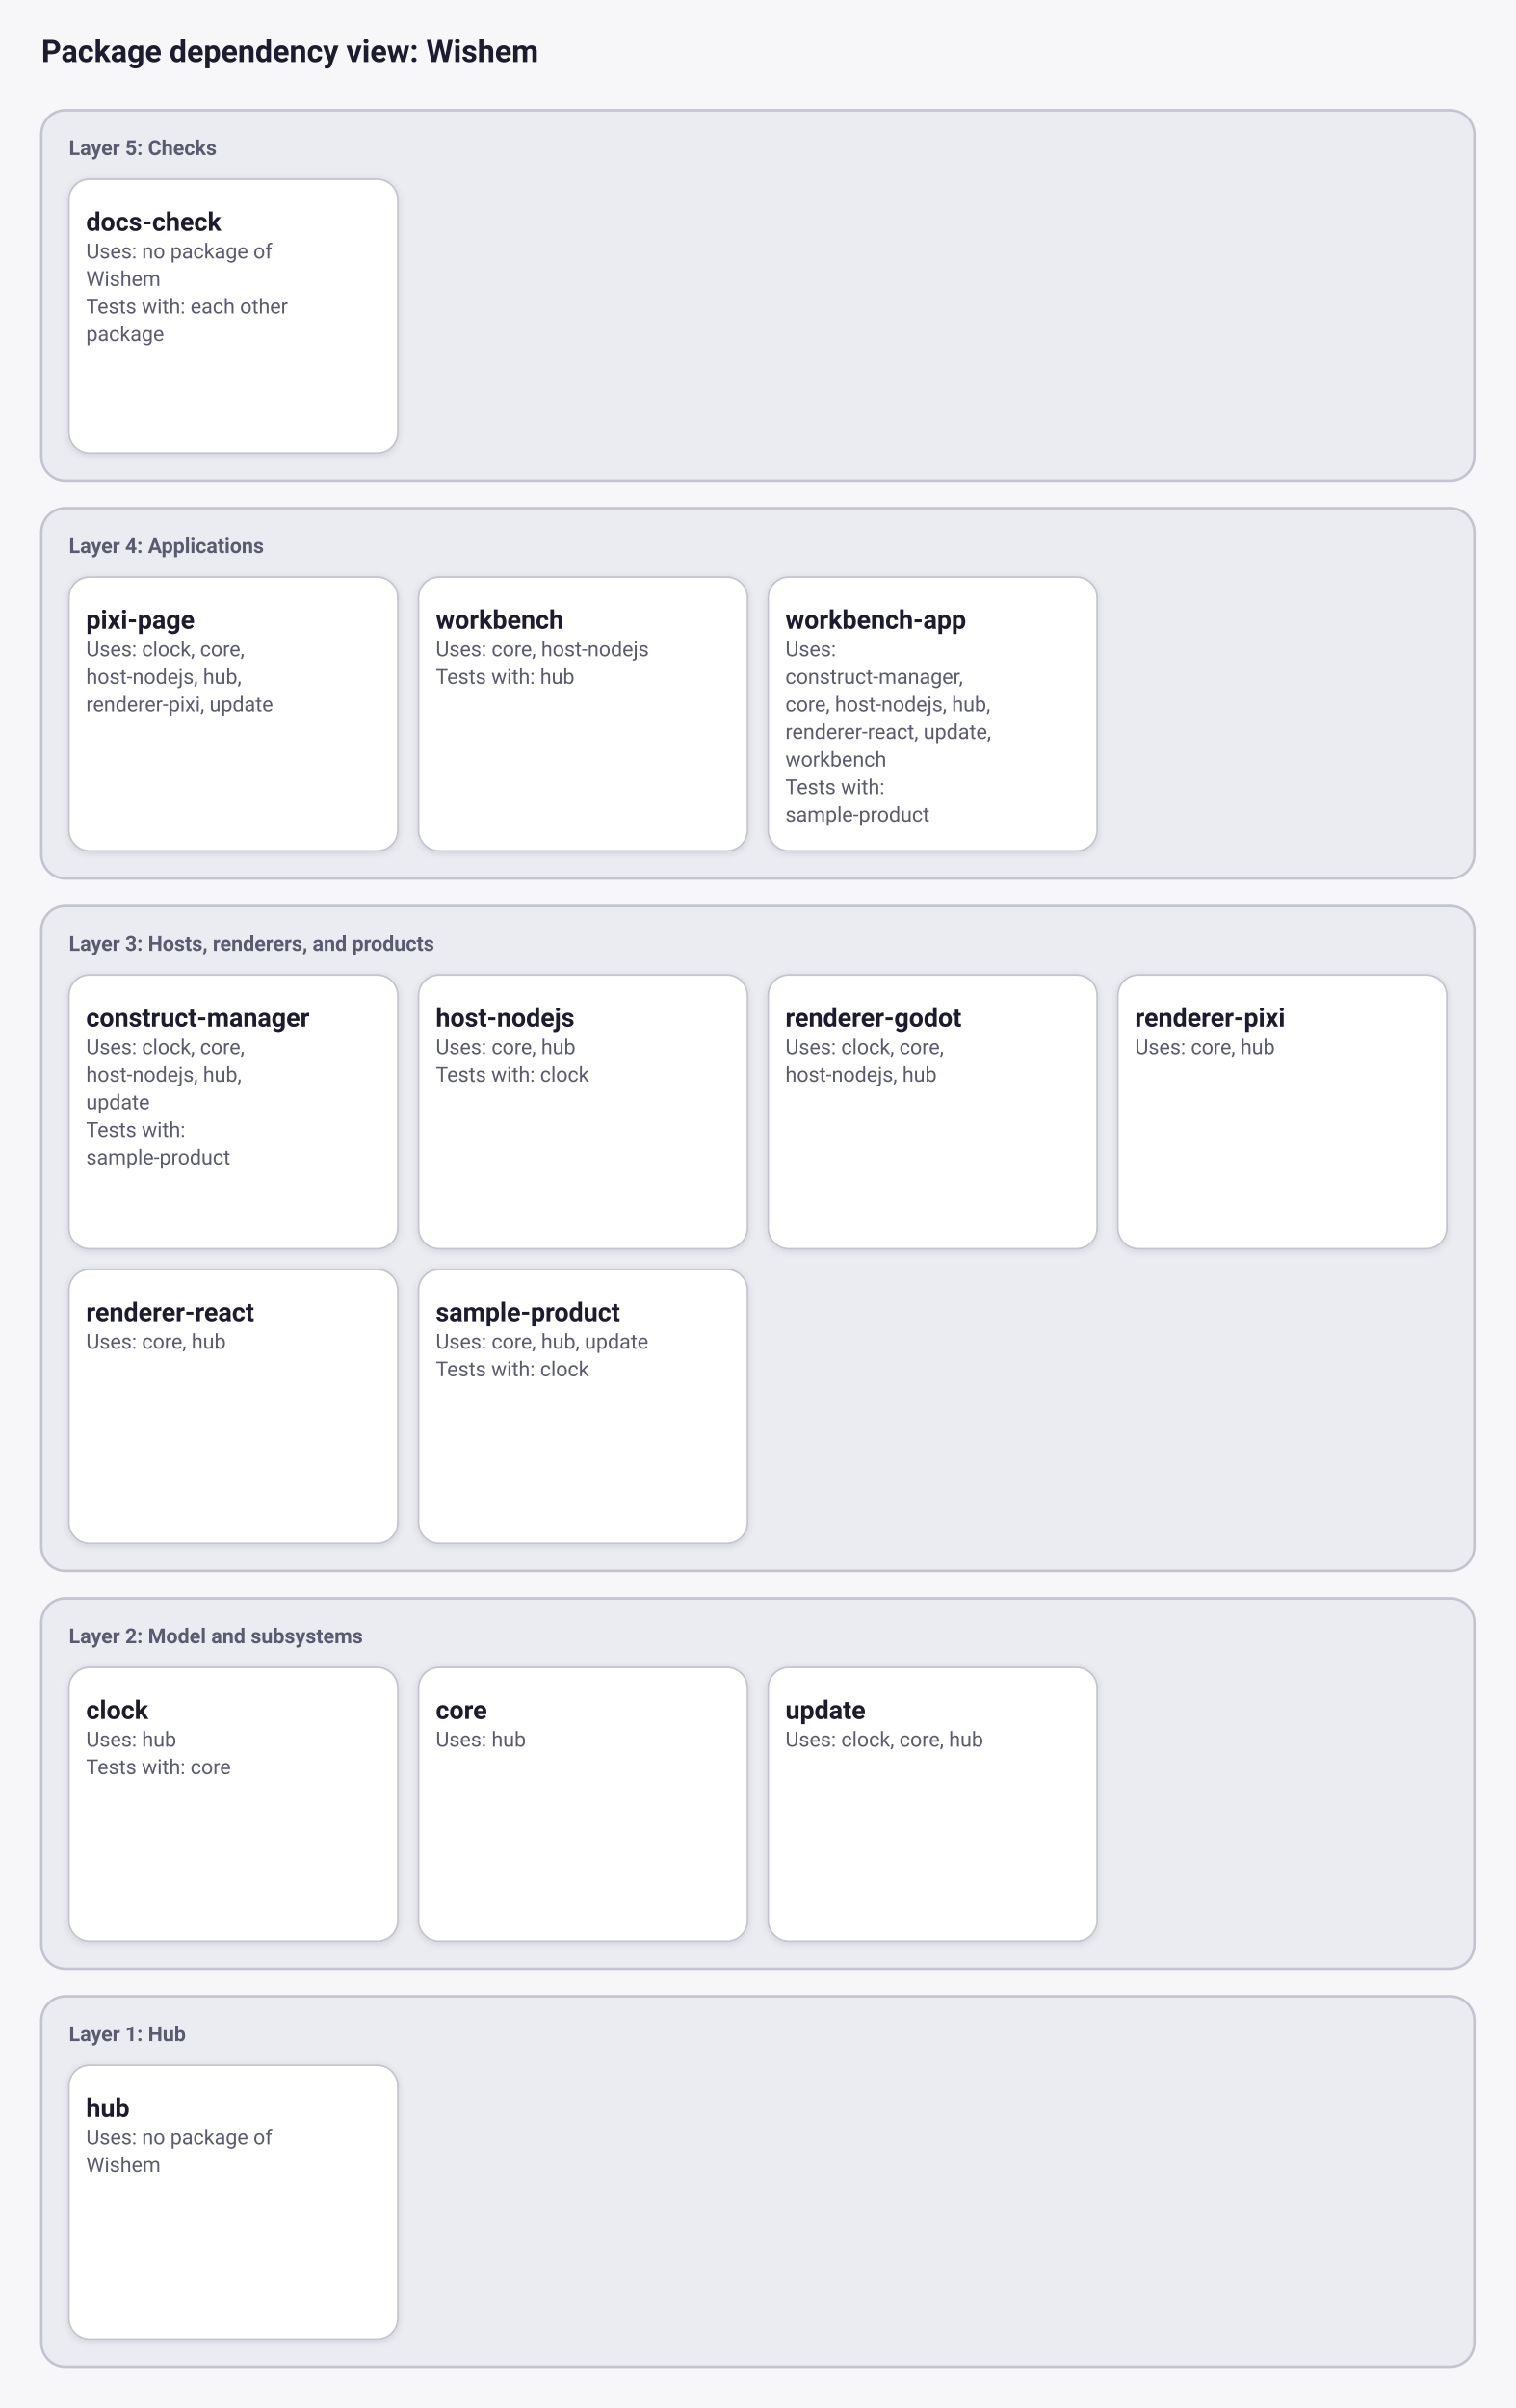
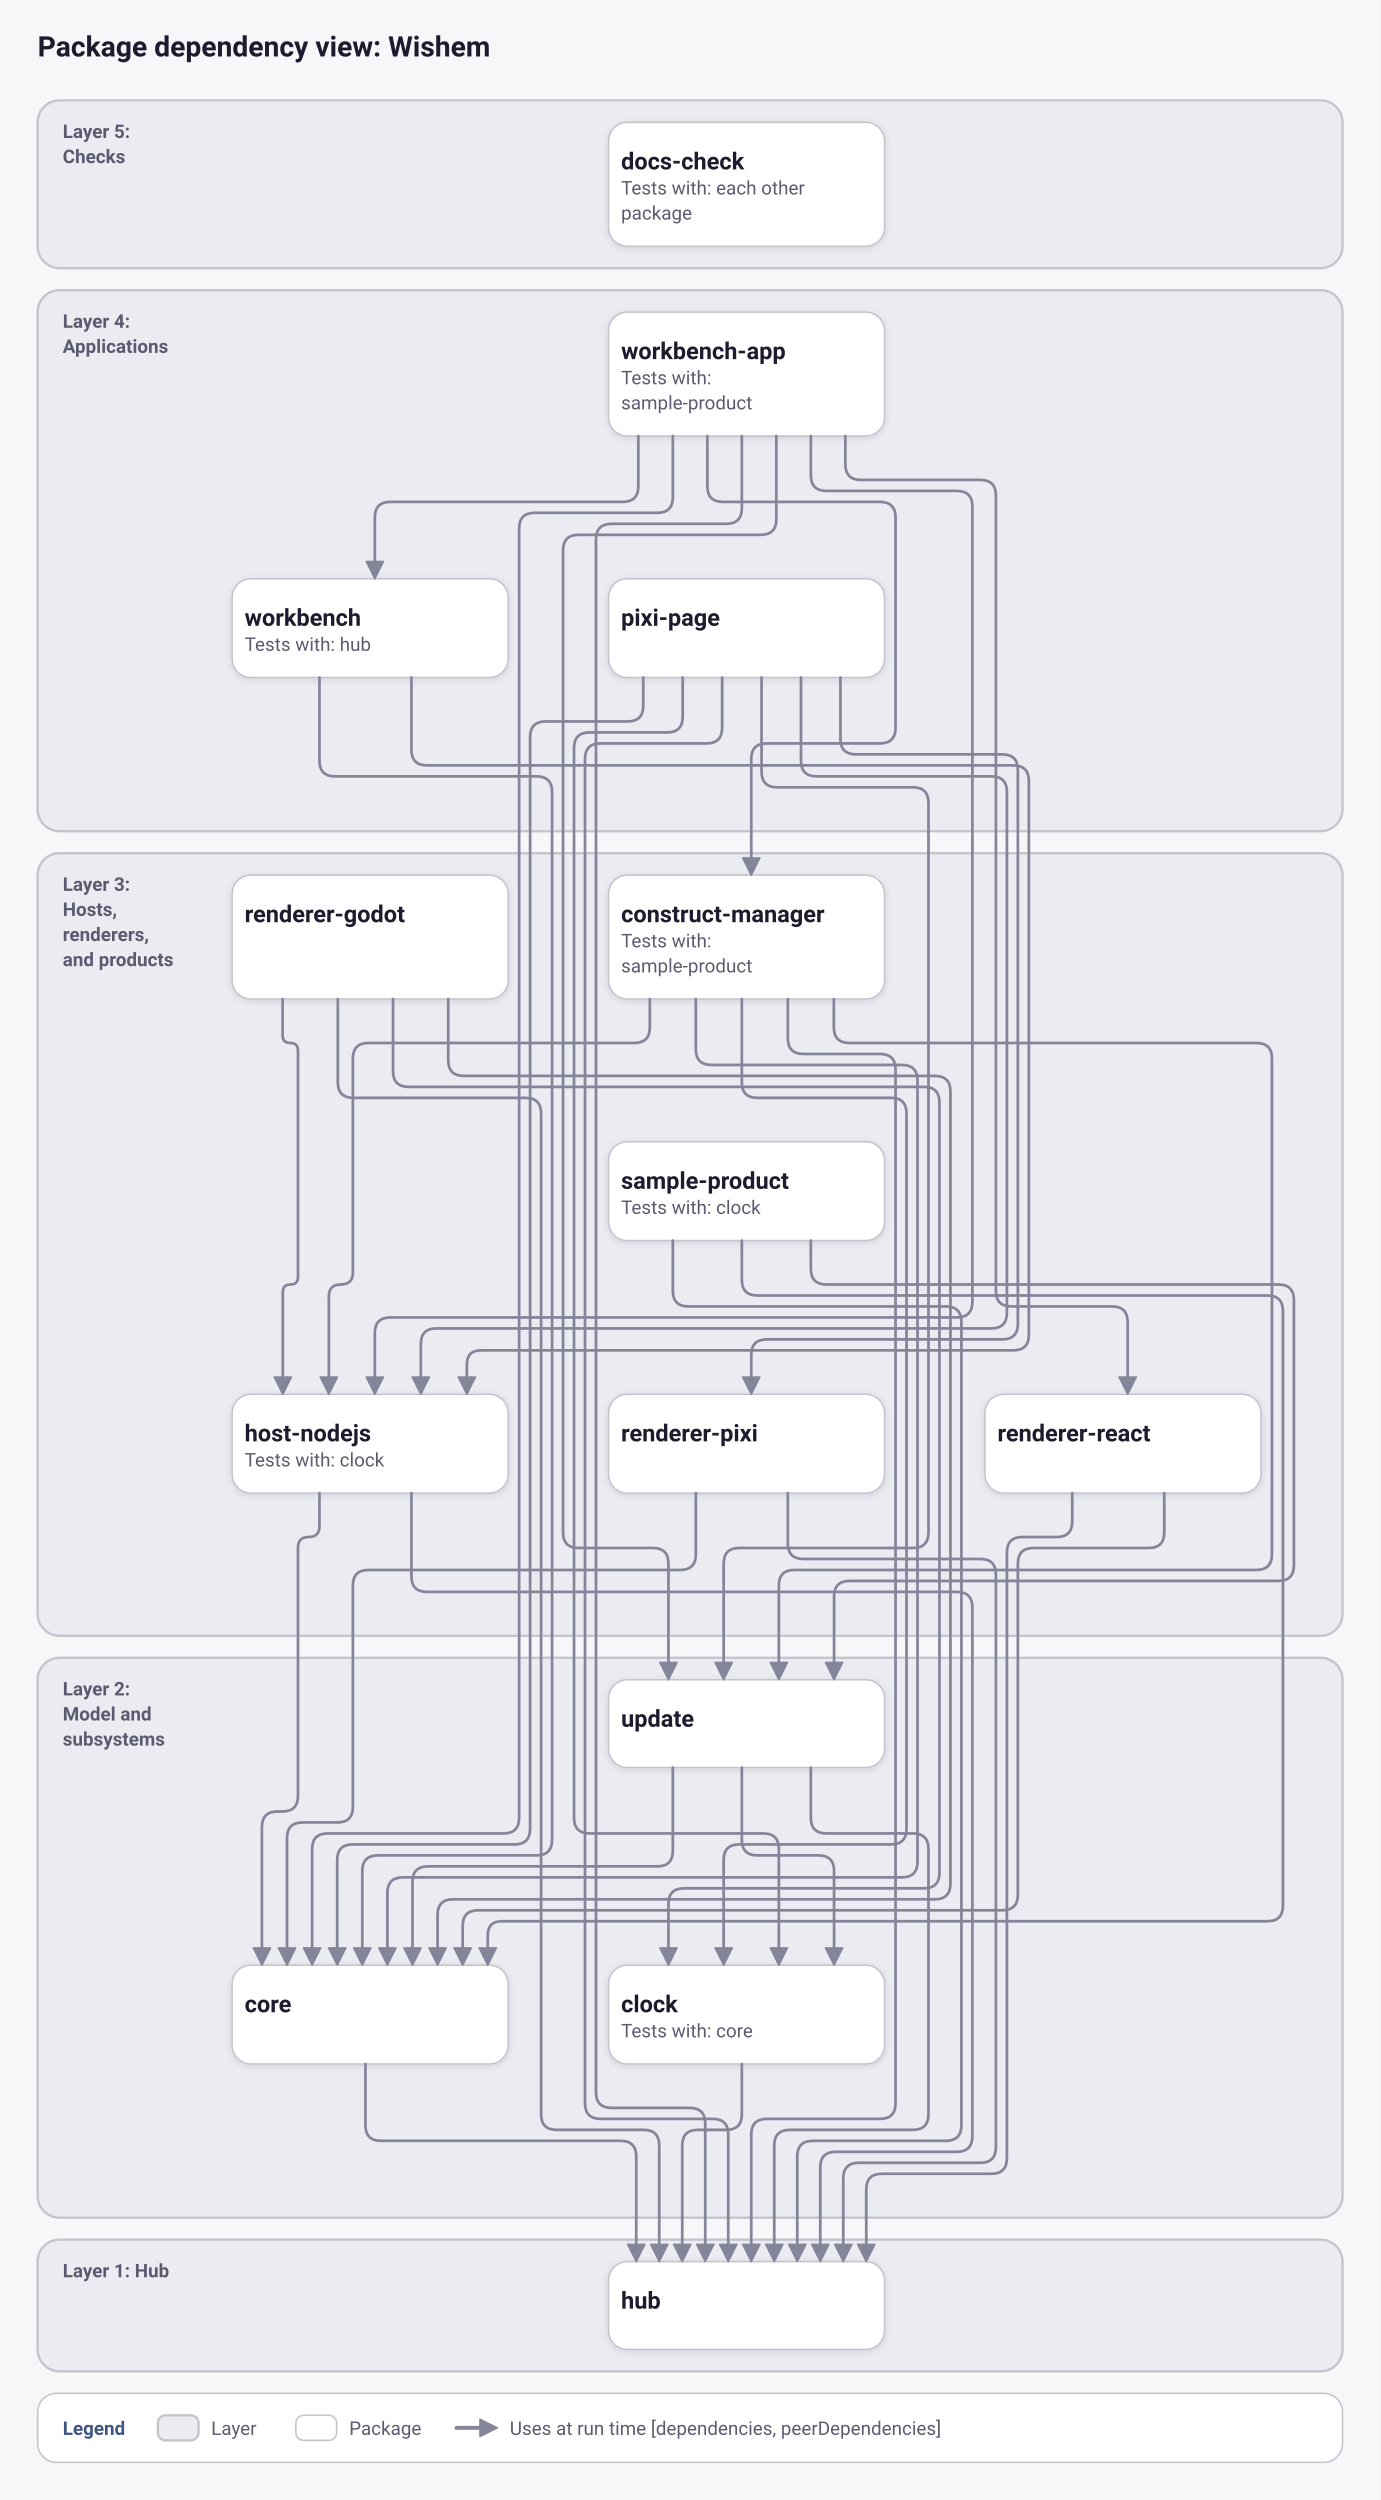
- <svg xmlns="http://www.w3.org/2000/svg" viewBox="0 0 880 1398" width="880" height="1398" role="img" aria-labelledby="title desc">
+ <svg xmlns="http://www.w3.org/2000/svg" viewBox="0 0 880 1594" width="880" height="1594" role="img" aria-labelledby="title desc">
  <defs>
    <filter id="shadow" x="-10%" y="-10%" width="120%" height="130%">
      <feDropShadow dx="0" dy="1" stdDeviation="2" flood-color="#17172a" flood-opacity="0.12" />
    </filter>
  </defs>
-   <rect width="880" height="1398" fill="#f7f7fa" />
+   <rect width="880" height="1594" fill="#f7f7fa" />
  <text x="24" y="36" font-family="system-ui, -apple-system, 'Segoe UI', Roboto, 'Helvetica Neue', Arial, sans-serif" font-weight="600" font-size="18" fill="#1c1c2e" text-anchor="start">Package dependency view: Wishem</text>
-   <rect x="24" y="64" width="832" height="215" rx="14" fill="#eaecf2" stroke="#c4c4cf" stroke-width="1.5" />
-   <text x="40" y="90" font-family="system-ui, -apple-system, 'Segoe UI', Roboto, 'Helvetica Neue', Arial, sans-serif" font-weight="600" font-size="12" fill="#5b5b70" text-anchor="start">Layer 5: Checks</text>
-   <rect x="24" y="295" width="832" height="215" rx="14" fill="#eaecf2" stroke="#c4c4cf" stroke-width="1.5" />
-   <text x="40" y="321" font-family="system-ui, -apple-system, 'Segoe UI', Roboto, 'Helvetica Neue', Arial, sans-serif" font-weight="600" font-size="12" fill="#5b5b70" text-anchor="start">Layer 4: Applications</text>
-   <rect x="24" y="526" width="832" height="386" rx="14" fill="#eaecf2" stroke="#c4c4cf" stroke-width="1.5" />
-   <text x="40" y="552" font-family="system-ui, -apple-system, 'Segoe UI', Roboto, 'Helvetica Neue', Arial, sans-serif" font-weight="600" font-size="12" fill="#5b5b70" text-anchor="start">Layer 3: Hosts, renderers, and products</text>
-   <rect x="24" y="928" width="832" height="215" rx="14" fill="#eaecf2" stroke="#c4c4cf" stroke-width="1.5" />
-   <text x="40" y="954" font-family="system-ui, -apple-system, 'Segoe UI', Roboto, 'Helvetica Neue', Arial, sans-serif" font-weight="600" font-size="12" fill="#5b5b70" text-anchor="start">Layer 2: Model and subsystems</text>
-   <rect x="24" y="1159" width="832" height="215" rx="14" fill="#eaecf2" stroke="#c4c4cf" stroke-width="1.5" />
-   <text x="40" y="1185" font-family="system-ui, -apple-system, 'Segoe UI', Roboto, 'Helvetica Neue', Arial, sans-serif" font-weight="600" font-size="12" fill="#5b5b70" text-anchor="start">Layer 1: Hub</text>
-   <rect x="40" y="104" width="191" height="159" rx="12" fill="#ffffff" stroke="#c4c4cf" filter="url(#shadow)" />
-   <text x="50" y="134" font-family="system-ui, -apple-system, 'Segoe UI', Roboto, 'Helvetica Neue', Arial, sans-serif" font-weight="600" font-size="15" fill="#1c1c2e" text-anchor="start">docs-check</text>
-   <text x="50" y="150" font-family="system-ui, -apple-system, 'Segoe UI', Roboto, 'Helvetica Neue', Arial, sans-serif" font-weight="400" font-size="12" fill="#5b5b70" text-anchor="start">Uses: no package of</text>
-   <text x="50" y="166" font-family="system-ui, -apple-system, 'Segoe UI', Roboto, 'Helvetica Neue', Arial, sans-serif" font-weight="400" font-size="12" fill="#5b5b70" text-anchor="start">Wishem</text>
-   <text x="50" y="182" font-family="system-ui, -apple-system, 'Segoe UI', Roboto, 'Helvetica Neue', Arial, sans-serif" font-weight="400" font-size="12" fill="#5b5b70" text-anchor="start">Tests with: each other</text>
-   <text x="50" y="198" font-family="system-ui, -apple-system, 'Segoe UI', Roboto, 'Helvetica Neue', Arial, sans-serif" font-weight="400" font-size="12" fill="#5b5b70" text-anchor="start">package</text>
-   <rect x="40" y="335" width="191" height="159" rx="12" fill="#ffffff" stroke="#c4c4cf" filter="url(#shadow)" />
-   <text x="50" y="365" font-family="system-ui, -apple-system, 'Segoe UI', Roboto, 'Helvetica Neue', Arial, sans-serif" font-weight="600" font-size="15" fill="#1c1c2e" text-anchor="start">pixi-page</text>
-   <text x="50" y="381" font-family="system-ui, -apple-system, 'Segoe UI', Roboto, 'Helvetica Neue', Arial, sans-serif" font-weight="400" font-size="12" fill="#5b5b70" text-anchor="start">Uses: clock, core,</text>
-   <text x="50" y="397" font-family="system-ui, -apple-system, 'Segoe UI', Roboto, 'Helvetica Neue', Arial, sans-serif" font-weight="400" font-size="12" fill="#5b5b70" text-anchor="start">host-nodejs, hub,</text>
-   <text x="50" y="413" font-family="system-ui, -apple-system, 'Segoe UI', Roboto, 'Helvetica Neue', Arial, sans-serif" font-weight="400" font-size="12" fill="#5b5b70" text-anchor="start">renderer-pixi, update</text>
-   <rect x="243" y="335" width="191" height="159" rx="12" fill="#ffffff" stroke="#c4c4cf" filter="url(#shadow)" />
-   <text x="253" y="365" font-family="system-ui, -apple-system, 'Segoe UI', Roboto, 'Helvetica Neue', Arial, sans-serif" font-weight="600" font-size="15" fill="#1c1c2e" text-anchor="start">workbench</text>
-   <text x="253" y="381" font-family="system-ui, -apple-system, 'Segoe UI', Roboto, 'Helvetica Neue', Arial, sans-serif" font-weight="400" font-size="12" fill="#5b5b70" text-anchor="start">Uses: core, host-nodejs</text>
-   <text x="253" y="397" font-family="system-ui, -apple-system, 'Segoe UI', Roboto, 'Helvetica Neue', Arial, sans-serif" font-weight="400" font-size="12" fill="#5b5b70" text-anchor="start">Tests with: hub</text>
-   <rect x="446" y="335" width="191" height="159" rx="12" fill="#ffffff" stroke="#c4c4cf" filter="url(#shadow)" />
-   <text x="456" y="365" font-family="system-ui, -apple-system, 'Segoe UI', Roboto, 'Helvetica Neue', Arial, sans-serif" font-weight="600" font-size="15" fill="#1c1c2e" text-anchor="start">workbench-app</text>
-   <text x="456" y="381" font-family="system-ui, -apple-system, 'Segoe UI', Roboto, 'Helvetica Neue', Arial, sans-serif" font-weight="400" font-size="12" fill="#5b5b70" text-anchor="start">Uses:</text>
-   <text x="456" y="397" font-family="system-ui, -apple-system, 'Segoe UI', Roboto, 'Helvetica Neue', Arial, sans-serif" font-weight="400" font-size="12" fill="#5b5b70" text-anchor="start">construct-manager,</text>
-   <text x="456" y="413" font-family="system-ui, -apple-system, 'Segoe UI', Roboto, 'Helvetica Neue', Arial, sans-serif" font-weight="400" font-size="12" fill="#5b5b70" text-anchor="start">core, host-nodejs, hub,</text>
-   <text x="456" y="429" font-family="system-ui, -apple-system, 'Segoe UI', Roboto, 'Helvetica Neue', Arial, sans-serif" font-weight="400" font-size="12" fill="#5b5b70" text-anchor="start">renderer-react, update,</text>
-   <text x="456" y="445" font-family="system-ui, -apple-system, 'Segoe UI', Roboto, 'Helvetica Neue', Arial, sans-serif" font-weight="400" font-size="12" fill="#5b5b70" text-anchor="start">workbench</text>
-   <text x="456" y="461" font-family="system-ui, -apple-system, 'Segoe UI', Roboto, 'Helvetica Neue', Arial, sans-serif" font-weight="400" font-size="12" fill="#5b5b70" text-anchor="start">Tests with:</text>
-   <text x="456" y="477" font-family="system-ui, -apple-system, 'Segoe UI', Roboto, 'Helvetica Neue', Arial, sans-serif" font-weight="400" font-size="12" fill="#5b5b70" text-anchor="start">sample-product</text>
-   <rect x="40" y="566" width="191" height="159" rx="12" fill="#ffffff" stroke="#c4c4cf" filter="url(#shadow)" />
-   <text x="50" y="596" font-family="system-ui, -apple-system, 'Segoe UI', Roboto, 'Helvetica Neue', Arial, sans-serif" font-weight="600" font-size="15" fill="#1c1c2e" text-anchor="start">construct-manager</text>
-   <text x="50" y="612" font-family="system-ui, -apple-system, 'Segoe UI', Roboto, 'Helvetica Neue', Arial, sans-serif" font-weight="400" font-size="12" fill="#5b5b70" text-anchor="start">Uses: clock, core,</text>
-   <text x="50" y="628" font-family="system-ui, -apple-system, 'Segoe UI', Roboto, 'Helvetica Neue', Arial, sans-serif" font-weight="400" font-size="12" fill="#5b5b70" text-anchor="start">host-nodejs, hub,</text>
-   <text x="50" y="644" font-family="system-ui, -apple-system, 'Segoe UI', Roboto, 'Helvetica Neue', Arial, sans-serif" font-weight="400" font-size="12" fill="#5b5b70" text-anchor="start">update</text>
-   <text x="50" y="660" font-family="system-ui, -apple-system, 'Segoe UI', Roboto, 'Helvetica Neue', Arial, sans-serif" font-weight="400" font-size="12" fill="#5b5b70" text-anchor="start">Tests with:</text>
-   <text x="50" y="676" font-family="system-ui, -apple-system, 'Segoe UI', Roboto, 'Helvetica Neue', Arial, sans-serif" font-weight="400" font-size="12" fill="#5b5b70" text-anchor="start">sample-product</text>
-   <rect x="243" y="566" width="191" height="159" rx="12" fill="#ffffff" stroke="#c4c4cf" filter="url(#shadow)" />
-   <text x="253" y="596" font-family="system-ui, -apple-system, 'Segoe UI', Roboto, 'Helvetica Neue', Arial, sans-serif" font-weight="600" font-size="15" fill="#1c1c2e" text-anchor="start">host-nodejs</text>
-   <text x="253" y="612" font-family="system-ui, -apple-system, 'Segoe UI', Roboto, 'Helvetica Neue', Arial, sans-serif" font-weight="400" font-size="12" fill="#5b5b70" text-anchor="start">Uses: core, hub</text>
-   <text x="253" y="628" font-family="system-ui, -apple-system, 'Segoe UI', Roboto, 'Helvetica Neue', Arial, sans-serif" font-weight="400" font-size="12" fill="#5b5b70" text-anchor="start">Tests with: clock</text>
-   <rect x="446" y="566" width="191" height="159" rx="12" fill="#ffffff" stroke="#c4c4cf" filter="url(#shadow)" />
-   <text x="456" y="596" font-family="system-ui, -apple-system, 'Segoe UI', Roboto, 'Helvetica Neue', Arial, sans-serif" font-weight="600" font-size="15" fill="#1c1c2e" text-anchor="start">renderer-godot</text>
-   <text x="456" y="612" font-family="system-ui, -apple-system, 'Segoe UI', Roboto, 'Helvetica Neue', Arial, sans-serif" font-weight="400" font-size="12" fill="#5b5b70" text-anchor="start">Uses: clock, core,</text>
-   <text x="456" y="628" font-family="system-ui, -apple-system, 'Segoe UI', Roboto, 'Helvetica Neue', Arial, sans-serif" font-weight="400" font-size="12" fill="#5b5b70" text-anchor="start">host-nodejs, hub</text>
-   <rect x="649" y="566" width="191" height="159" rx="12" fill="#ffffff" stroke="#c4c4cf" filter="url(#shadow)" />
-   <text x="659" y="596" font-family="system-ui, -apple-system, 'Segoe UI', Roboto, 'Helvetica Neue', Arial, sans-serif" font-weight="600" font-size="15" fill="#1c1c2e" text-anchor="start">renderer-pixi</text>
-   <text x="659" y="612" font-family="system-ui, -apple-system, 'Segoe UI', Roboto, 'Helvetica Neue', Arial, sans-serif" font-weight="400" font-size="12" fill="#5b5b70" text-anchor="start">Uses: core, hub</text>
-   <rect x="40" y="737" width="191" height="159" rx="12" fill="#ffffff" stroke="#c4c4cf" filter="url(#shadow)" />
-   <text x="50" y="767" font-family="system-ui, -apple-system, 'Segoe UI', Roboto, 'Helvetica Neue', Arial, sans-serif" font-weight="600" font-size="15" fill="#1c1c2e" text-anchor="start">renderer-react</text>
-   <text x="50" y="783" font-family="system-ui, -apple-system, 'Segoe UI', Roboto, 'Helvetica Neue', Arial, sans-serif" font-weight="400" font-size="12" fill="#5b5b70" text-anchor="start">Uses: core, hub</text>
-   <rect x="243" y="737" width="191" height="159" rx="12" fill="#ffffff" stroke="#c4c4cf" filter="url(#shadow)" />
-   <text x="253" y="767" font-family="system-ui, -apple-system, 'Segoe UI', Roboto, 'Helvetica Neue', Arial, sans-serif" font-weight="600" font-size="15" fill="#1c1c2e" text-anchor="start">sample-product</text>
-   <text x="253" y="783" font-family="system-ui, -apple-system, 'Segoe UI', Roboto, 'Helvetica Neue', Arial, sans-serif" font-weight="400" font-size="12" fill="#5b5b70" text-anchor="start">Uses: core, hub, update</text>
-   <text x="253" y="799" font-family="system-ui, -apple-system, 'Segoe UI', Roboto, 'Helvetica Neue', Arial, sans-serif" font-weight="400" font-size="12" fill="#5b5b70" text-anchor="start">Tests with: clock</text>
-   <rect x="40" y="968" width="191" height="159" rx="12" fill="#ffffff" stroke="#c4c4cf" filter="url(#shadow)" />
-   <text x="50" y="998" font-family="system-ui, -apple-system, 'Segoe UI', Roboto, 'Helvetica Neue', Arial, sans-serif" font-weight="600" font-size="15" fill="#1c1c2e" text-anchor="start">clock</text>
-   <text x="50" y="1014" font-family="system-ui, -apple-system, 'Segoe UI', Roboto, 'Helvetica Neue', Arial, sans-serif" font-weight="400" font-size="12" fill="#5b5b70" text-anchor="start">Uses: hub</text>
-   <text x="50" y="1030" font-family="system-ui, -apple-system, 'Segoe UI', Roboto, 'Helvetica Neue', Arial, sans-serif" font-weight="400" font-size="12" fill="#5b5b70" text-anchor="start">Tests with: core</text>
-   <rect x="243" y="968" width="191" height="159" rx="12" fill="#ffffff" stroke="#c4c4cf" filter="url(#shadow)" />
-   <text x="253" y="998" font-family="system-ui, -apple-system, 'Segoe UI', Roboto, 'Helvetica Neue', Arial, sans-serif" font-weight="600" font-size="15" fill="#1c1c2e" text-anchor="start">core</text>
-   <text x="253" y="1014" font-family="system-ui, -apple-system, 'Segoe UI', Roboto, 'Helvetica Neue', Arial, sans-serif" font-weight="400" font-size="12" fill="#5b5b70" text-anchor="start">Uses: hub</text>
-   <rect x="446" y="968" width="191" height="159" rx="12" fill="#ffffff" stroke="#c4c4cf" filter="url(#shadow)" />
-   <text x="456" y="998" font-family="system-ui, -apple-system, 'Segoe UI', Roboto, 'Helvetica Neue', Arial, sans-serif" font-weight="600" font-size="15" fill="#1c1c2e" text-anchor="start">update</text>
-   <text x="456" y="1014" font-family="system-ui, -apple-system, 'Segoe UI', Roboto, 'Helvetica Neue', Arial, sans-serif" font-weight="400" font-size="12" fill="#5b5b70" text-anchor="start">Uses: clock, core, hub</text>
-   <rect x="40" y="1199" width="191" height="159" rx="12" fill="#ffffff" stroke="#c4c4cf" filter="url(#shadow)" />
-   <text x="50" y="1229" font-family="system-ui, -apple-system, 'Segoe UI', Roboto, 'Helvetica Neue', Arial, sans-serif" font-weight="600" font-size="15" fill="#1c1c2e" text-anchor="start">hub</text>
-   <text x="50" y="1245" font-family="system-ui, -apple-system, 'Segoe UI', Roboto, 'Helvetica Neue', Arial, sans-serif" font-weight="400" font-size="12" fill="#5b5b70" text-anchor="start">Uses: no package of</text>
-   <text x="50" y="1261" font-family="system-ui, -apple-system, 'Segoe UI', Roboto, 'Helvetica Neue', Arial, sans-serif" font-weight="400" font-size="12" fill="#5b5b70" text-anchor="start">Wishem</text>
+   <rect x="24" y="64" width="832" height="107" rx="14" fill="#eaecf2" stroke="#c4c4cf" stroke-width="1.5" />
+   <text x="40" y="88" font-family="system-ui, -apple-system, 'Segoe UI', Roboto, 'Helvetica Neue', Arial, sans-serif" font-weight="600" font-size="12" fill="#5b5b70" text-anchor="start">Layer 5:</text>
+   <text x="40" y="104" font-family="system-ui, -apple-system, 'Segoe UI', Roboto, 'Helvetica Neue', Arial, sans-serif" font-weight="600" font-size="12" fill="#5b5b70" text-anchor="start">Checks</text>
+   <rect x="24" y="185" width="832" height="345" rx="14" fill="#eaecf2" stroke="#c4c4cf" stroke-width="1.5" />
+   <text x="40" y="209" font-family="system-ui, -apple-system, 'Segoe UI', Roboto, 'Helvetica Neue', Arial, sans-serif" font-weight="600" font-size="12" fill="#5b5b70" text-anchor="start">Layer 4:</text>
+   <text x="40" y="225" font-family="system-ui, -apple-system, 'Segoe UI', Roboto, 'Helvetica Neue', Arial, sans-serif" font-weight="600" font-size="12" fill="#5b5b70" text-anchor="start">Applications</text>
+   <rect x="24" y="544" width="832" height="499" rx="14" fill="#eaecf2" stroke="#c4c4cf" stroke-width="1.5" />
+   <text x="40" y="568" font-family="system-ui, -apple-system, 'Segoe UI', Roboto, 'Helvetica Neue', Arial, sans-serif" font-weight="600" font-size="12" fill="#5b5b70" text-anchor="start">Layer 3:</text>
+   <text x="40" y="584" font-family="system-ui, -apple-system, 'Segoe UI', Roboto, 'Helvetica Neue', Arial, sans-serif" font-weight="600" font-size="12" fill="#5b5b70" text-anchor="start">Hosts,</text>
+   <text x="40" y="600" font-family="system-ui, -apple-system, 'Segoe UI', Roboto, 'Helvetica Neue', Arial, sans-serif" font-weight="600" font-size="12" fill="#5b5b70" text-anchor="start">renderers,</text>
+   <text x="40" y="616" font-family="system-ui, -apple-system, 'Segoe UI', Roboto, 'Helvetica Neue', Arial, sans-serif" font-weight="600" font-size="12" fill="#5b5b70" text-anchor="start">and products</text>
+   <rect x="24" y="1057" width="832" height="357" rx="14" fill="#eaecf2" stroke="#c4c4cf" stroke-width="1.5" />
+   <text x="40" y="1081" font-family="system-ui, -apple-system, 'Segoe UI', Roboto, 'Helvetica Neue', Arial, sans-serif" font-weight="600" font-size="12" fill="#5b5b70" text-anchor="start">Layer 2:</text>
+   <text x="40" y="1097" font-family="system-ui, -apple-system, 'Segoe UI', Roboto, 'Helvetica Neue', Arial, sans-serif" font-weight="600" font-size="12" fill="#5b5b70" text-anchor="start">Model and</text>
+   <text x="40" y="1113" font-family="system-ui, -apple-system, 'Segoe UI', Roboto, 'Helvetica Neue', Arial, sans-serif" font-weight="600" font-size="12" fill="#5b5b70" text-anchor="start">subsystems</text>
+   <rect x="24" y="1428" width="832" height="84" rx="14" fill="#eaecf2" stroke="#c4c4cf" stroke-width="1.5" />
+   <text x="40" y="1452" font-family="system-ui, -apple-system, 'Segoe UI', Roboto, 'Helvetica Neue', Arial, sans-serif" font-weight="600" font-size="12" fill="#5b5b70" text-anchor="start">Layer 1: Hub</text>
+   <rect x="388" y="78" width="176" height="79" rx="12" fill="#ffffff" stroke="#c4c4cf" filter="url(#shadow)" />
+   <text x="396" y="108" font-family="system-ui, -apple-system, 'Segoe UI', Roboto, 'Helvetica Neue', Arial, sans-serif" font-weight="600" font-size="15" fill="#1c1c2e" text-anchor="start">docs-check</text>
+   <text x="396" y="124" font-family="system-ui, -apple-system, 'Segoe UI', Roboto, 'Helvetica Neue', Arial, sans-serif" font-weight="400" font-size="12" fill="#5b5b70" text-anchor="start">Tests with: each other</text>
+   <text x="396" y="140" font-family="system-ui, -apple-system, 'Segoe UI', Roboto, 'Helvetica Neue', Arial, sans-serif" font-weight="400" font-size="12" fill="#5b5b70" text-anchor="start">package</text>
+   <rect x="388" y="199" width="176" height="79" rx="12" fill="#ffffff" stroke="#c4c4cf" filter="url(#shadow)" />
+   <text x="396" y="229" font-family="system-ui, -apple-system, 'Segoe UI', Roboto, 'Helvetica Neue', Arial, sans-serif" font-weight="600" font-size="15" fill="#1c1c2e" text-anchor="start">workbench-app</text>
+   <text x="396" y="245" font-family="system-ui, -apple-system, 'Segoe UI', Roboto, 'Helvetica Neue', Arial, sans-serif" font-weight="400" font-size="12" fill="#5b5b70" text-anchor="start">Tests with:</text>
+   <text x="396" y="261" font-family="system-ui, -apple-system, 'Segoe UI', Roboto, 'Helvetica Neue', Arial, sans-serif" font-weight="400" font-size="12" fill="#5b5b70" text-anchor="start">sample-product</text>
+   <rect x="148" y="369" width="176" height="63" rx="12" fill="#ffffff" stroke="#c4c4cf" filter="url(#shadow)" />
+   <text x="156" y="399" font-family="system-ui, -apple-system, 'Segoe UI', Roboto, 'Helvetica Neue', Arial, sans-serif" font-weight="600" font-size="15" fill="#1c1c2e" text-anchor="start">workbench</text>
+   <text x="156" y="415" font-family="system-ui, -apple-system, 'Segoe UI', Roboto, 'Helvetica Neue', Arial, sans-serif" font-weight="400" font-size="12" fill="#5b5b70" text-anchor="start">Tests with: hub</text>
+   <rect x="388" y="369" width="176" height="63" rx="12" fill="#ffffff" stroke="#c4c4cf" filter="url(#shadow)" />
+   <text x="396" y="399" font-family="system-ui, -apple-system, 'Segoe UI', Roboto, 'Helvetica Neue', Arial, sans-serif" font-weight="600" font-size="15" fill="#1c1c2e" text-anchor="start">pixi-page</text>
+   <rect x="148" y="558" width="176" height="79" rx="12" fill="#ffffff" stroke="#c4c4cf" filter="url(#shadow)" />
+   <text x="156" y="588" font-family="system-ui, -apple-system, 'Segoe UI', Roboto, 'Helvetica Neue', Arial, sans-serif" font-weight="600" font-size="15" fill="#1c1c2e" text-anchor="start">renderer-godot</text>
+   <rect x="388" y="558" width="176" height="79" rx="12" fill="#ffffff" stroke="#c4c4cf" filter="url(#shadow)" />
+   <text x="396" y="588" font-family="system-ui, -apple-system, 'Segoe UI', Roboto, 'Helvetica Neue', Arial, sans-serif" font-weight="600" font-size="15" fill="#1c1c2e" text-anchor="start">construct-manager</text>
+   <text x="396" y="604" font-family="system-ui, -apple-system, 'Segoe UI', Roboto, 'Helvetica Neue', Arial, sans-serif" font-weight="400" font-size="12" fill="#5b5b70" text-anchor="start">Tests with:</text>
+   <text x="396" y="620" font-family="system-ui, -apple-system, 'Segoe UI', Roboto, 'Helvetica Neue', Arial, sans-serif" font-weight="400" font-size="12" fill="#5b5b70" text-anchor="start">sample-product</text>
+   <rect x="388" y="728" width="176" height="63" rx="12" fill="#ffffff" stroke="#c4c4cf" filter="url(#shadow)" />
+   <text x="396" y="758" font-family="system-ui, -apple-system, 'Segoe UI', Roboto, 'Helvetica Neue', Arial, sans-serif" font-weight="600" font-size="15" fill="#1c1c2e" text-anchor="start">sample-product</text>
+   <text x="396" y="774" font-family="system-ui, -apple-system, 'Segoe UI', Roboto, 'Helvetica Neue', Arial, sans-serif" font-weight="400" font-size="12" fill="#5b5b70" text-anchor="start">Tests with: clock</text>
+   <rect x="148" y="889" width="176" height="63" rx="12" fill="#ffffff" stroke="#c4c4cf" filter="url(#shadow)" />
+   <text x="156" y="919" font-family="system-ui, -apple-system, 'Segoe UI', Roboto, 'Helvetica Neue', Arial, sans-serif" font-weight="600" font-size="15" fill="#1c1c2e" text-anchor="start">host-nodejs</text>
+   <text x="156" y="935" font-family="system-ui, -apple-system, 'Segoe UI', Roboto, 'Helvetica Neue', Arial, sans-serif" font-weight="400" font-size="12" fill="#5b5b70" text-anchor="start">Tests with: clock</text>
+   <rect x="388" y="889" width="176" height="63" rx="12" fill="#ffffff" stroke="#c4c4cf" filter="url(#shadow)" />
+   <text x="396" y="919" font-family="system-ui, -apple-system, 'Segoe UI', Roboto, 'Helvetica Neue', Arial, sans-serif" font-weight="600" font-size="15" fill="#1c1c2e" text-anchor="start">renderer-pixi</text>
+   <rect x="628" y="889" width="176" height="63" rx="12" fill="#ffffff" stroke="#c4c4cf" filter="url(#shadow)" />
+   <text x="636" y="919" font-family="system-ui, -apple-system, 'Segoe UI', Roboto, 'Helvetica Neue', Arial, sans-serif" font-weight="600" font-size="15" fill="#1c1c2e" text-anchor="start">renderer-react</text>
+   <rect x="388" y="1071" width="176" height="56" rx="12" fill="#ffffff" stroke="#c4c4cf" filter="url(#shadow)" />
+   <text x="396" y="1101" font-family="system-ui, -apple-system, 'Segoe UI', Roboto, 'Helvetica Neue', Arial, sans-serif" font-weight="600" font-size="15" fill="#1c1c2e" text-anchor="start">update</text>
+   <rect x="388" y="1253" width="176" height="63" rx="12" fill="#ffffff" stroke="#c4c4cf" filter="url(#shadow)" />
+   <text x="396" y="1283" font-family="system-ui, -apple-system, 'Segoe UI', Roboto, 'Helvetica Neue', Arial, sans-serif" font-weight="600" font-size="15" fill="#1c1c2e" text-anchor="start">clock</text>
+   <text x="396" y="1299" font-family="system-ui, -apple-system, 'Segoe UI', Roboto, 'Helvetica Neue', Arial, sans-serif" font-weight="400" font-size="12" fill="#5b5b70" text-anchor="start">Tests with: core</text>
+   <rect x="148" y="1253" width="176" height="63" rx="12" fill="#ffffff" stroke="#c4c4cf" filter="url(#shadow)" />
+   <text x="156" y="1283" font-family="system-ui, -apple-system, 'Segoe UI', Roboto, 'Helvetica Neue', Arial, sans-serif" font-weight="600" font-size="15" fill="#1c1c2e" text-anchor="start">core</text>
+   <rect x="388" y="1442" width="176" height="56" rx="12" fill="#ffffff" stroke="#c4c4cf" filter="url(#shadow)" />
+   <text x="396" y="1472" font-family="system-ui, -apple-system, 'Segoe UI', Roboto, 'Helvetica Neue', Arial, sans-serif" font-weight="600" font-size="15" fill="#1c1c2e" text-anchor="start">hub</text>
+   <g class="uses" data-from="clock" data-to="hub">
+     <path d="M473 1316 L473 1348 Q473 1358 463 1358 L445 1358 Q435 1358 435 1368 L435 1432" fill="none" stroke="#85859a" stroke-width="1.75" stroke-linecap="round" stroke-linejoin="round" />
+     <polygon points="435,1442 429.5,1431 440.5,1431" fill="#85859a" stroke="#85859a" stroke-width="1" stroke-linejoin="round" />
+   </g>
+   <g class="uses" data-from="construct-manager" data-to="clock">
+     <path d="M473 637 L473 690 Q473 700 483 700 L568 700 Q578 700 578 710 L578 1166 Q578 1176 568 1176 L471.4 1176 Q461.4 1176 461.4 1186 L461.4 1243" fill="none" stroke="#85859a" stroke-width="1.75" stroke-linecap="round" stroke-linejoin="round" />
+     <polygon points="461.4,1253 455.9,1242 466.9,1242" fill="#85859a" stroke="#85859a" stroke-width="1" stroke-linejoin="round" />
+   </g>
+   <g class="uses" data-from="construct-manager" data-to="core">
+     <path d="M443.67 637 L443.67 669 Q443.67 679 453.67 679 L575 679 Q585 679 585 689 L585 1187 Q585 1197 575 1197 L257 1197 Q247 1197 247 1207 L247 1243" fill="none" stroke="#85859a" stroke-width="1.75" stroke-linecap="round" stroke-linejoin="round" />
+     <polygon points="247,1253 241.5,1242 252.5,1242" fill="#85859a" stroke="#85859a" stroke-width="1" stroke-linejoin="round" />
+   </g>
+   <g class="uses" data-from="construct-manager" data-to="host-nodejs">
+     <path d="M414.33 637 L414.33 655 Q414.33 665 404.33 665 L235 665 Q225 665 225 675 L225 811.33 Q225 819 217.33 819 L217.33 819 Q209.67 819 209.67 826.67 L209.67 879" fill="none" stroke="#85859a" stroke-width="1.75" stroke-linecap="round" stroke-linejoin="round" />
+     <polygon points="209.67,889 204.17,878 215.17,878" fill="#85859a" stroke="#85859a" stroke-width="1" stroke-linejoin="round" />
+   </g>
+   <g class="uses" data-from="construct-manager" data-to="hub">
+     <path d="M502.33 637 L502.33 662 Q502.33 672 512.33 672 L561 672 Q571 672 571 682 L571 1341 Q571 1351 561 1351 L489 1351 Q479 1351 479 1361 L479 1432" fill="none" stroke="#85859a" stroke-width="1.75" stroke-linecap="round" stroke-linejoin="round" />
+     <polygon points="479,1442 473.5,1431 484.5,1431" fill="#85859a" stroke="#85859a" stroke-width="1" stroke-linejoin="round" />
+   </g>
+   <g class="uses" data-from="construct-manager" data-to="update">
+     <path d="M531.67 637 L531.67 655 Q531.67 665 541.67 665 L801 665 Q811 665 811 675 L811 991 Q811 1001 801 1001 L506.6 1001 Q496.6 1001 496.6 1011 L496.6 1061" fill="none" stroke="#85859a" stroke-width="1.75" stroke-linecap="round" stroke-linejoin="round" />
+     <polygon points="496.6,1071 491.1,1060 502.1,1060" fill="#85859a" stroke="#85859a" stroke-width="1" stroke-linejoin="round" />
+   </g>
+   <g class="uses" data-from="core" data-to="hub">
+     <path d="M233 1316 L233 1355 Q233 1365 243 1365 L395.67 1365 Q405.67 1365 405.67 1375 L405.67 1432" fill="none" stroke="#85859a" stroke-width="1.75" stroke-linecap="round" stroke-linejoin="round" />
+     <polygon points="405.67,1442 400.17,1431 411.17,1431" fill="#85859a" stroke="#85859a" stroke-width="1" stroke-linejoin="round" />
+   </g>
+   <g class="uses" data-from="host-nodejs" data-to="core">
+     <path d="M203.67 952 L203.67 973.17 Q203.67 980 196.83 980 L196.83 980 Q190 980 190 986.83 L190 1145 Q190 1155 180 1155 L177 1155 Q167 1155 167 1165 L167 1243" fill="none" stroke="#85859a" stroke-width="1.75" stroke-linecap="round" stroke-linejoin="round" />
+     <polygon points="167,1253 161.5,1242 172.5,1242" fill="#85859a" stroke="#85859a" stroke-width="1" stroke-linejoin="round" />
+   </g>
+   <g class="uses" data-from="host-nodejs" data-to="hub">
+     <path d="M262.33 952 L262.33 1005 Q262.33 1015 272.33 1015 L610 1015 Q620 1015 620 1025 L620 1362 Q620 1372 610 1372 L533 1372 Q523 1372 523 1382 L523 1432" fill="none" stroke="#85859a" stroke-width="1.75" stroke-linecap="round" stroke-linejoin="round" />
+     <polygon points="523,1442 517.5,1431 528.5,1431" fill="#85859a" stroke="#85859a" stroke-width="1" stroke-linejoin="round" />
+   </g>
+   <g class="uses" data-from="pixi-page" data-to="clock">
+     <path d="M435.29 432 L435.29 457 Q435.29 467 425.29 467 L376 467 Q366 467 366 477 L366 1159 Q366 1169 376 1169 L486.6 1169 Q496.6 1169 496.6 1179 L496.6 1243" fill="none" stroke="#85859a" stroke-width="1.75" stroke-linecap="round" stroke-linejoin="round" />
+     <polygon points="496.6,1253 491.1,1242 502.1,1242" fill="#85859a" stroke="#85859a" stroke-width="1" stroke-linejoin="round" />
+   </g>
+   <g class="uses" data-from="pixi-page" data-to="core">
+     <path d="M410.14 432 L410.14 450 Q410.14 460 400.14 460 L348 460 Q338 460 338 470 L338 1166 Q338 1176 328 1176 L225 1176 Q215 1176 215 1186 L215 1243" fill="none" stroke="#85859a" stroke-width="1.75" stroke-linecap="round" stroke-linejoin="round" />
+     <polygon points="215,1253 209.5,1242 220.5,1242" fill="#85859a" stroke="#85859a" stroke-width="1" stroke-linejoin="round" />
+   </g>
+   <g class="uses" data-from="pixi-page" data-to="host-nodejs">
+     <path d="M510.71 432 L510.71 485 Q510.71 495 520.71 495 L632 495 Q642 495 642 505 L642 837 Q642 847 632 847 L278.33 847 Q268.33 847 268.33 857 L268.33 879" fill="none" stroke="#85859a" stroke-width="1.75" stroke-linecap="round" stroke-linejoin="round" />
+     <polygon points="268.33,889 262.83,878 273.83,878" fill="#85859a" stroke="#85859a" stroke-width="1" stroke-linejoin="round" />
+   </g>
+   <g class="uses" data-from="pixi-page" data-to="hub">
+     <path d="M460.43 432 L460.43 464 Q460.43 474 450.43 474 L383 474 Q373 474 373 484 L373 1341 Q373 1351 383 1351 L454.33 1351 Q464.33 1351 464.33 1361 L464.33 1432" fill="none" stroke="#85859a" stroke-width="1.75" stroke-linecap="round" stroke-linejoin="round" />
+     <polygon points="464.33,1442 458.83,1431 469.83,1431" fill="#85859a" stroke="#85859a" stroke-width="1" stroke-linejoin="round" />
+   </g>
+   <g class="uses" data-from="pixi-page" data-to="renderer-pixi">
+     <path d="M535.86 432 L535.86 471 Q535.86 481 545.86 481 L639 481 Q649 481 649 491 L649 844 Q649 854 639 854 L489 854 Q479 854 479 864 L479 879" fill="none" stroke="#85859a" stroke-width="1.75" stroke-linecap="round" stroke-linejoin="round" />
+     <polygon points="479,889 473.5,878 484.5,878" fill="#85859a" stroke="#85859a" stroke-width="1" stroke-linejoin="round" />
+   </g>
+   <g class="uses" data-from="pixi-page" data-to="update">
+     <path d="M485.57 432 L485.57 492 Q485.57 502 495.57 502 L582 502 Q592 502 592 512 L592 977 Q592 987 582 987 L471.4 987 Q461.4 987 461.4 997 L461.4 1061" fill="none" stroke="#85859a" stroke-width="1.75" stroke-linecap="round" stroke-linejoin="round" />
+     <polygon points="461.4,1071 455.9,1060 466.9,1060" fill="#85859a" stroke="#85859a" stroke-width="1" stroke-linejoin="round" />
+   </g>
+   <g class="uses" data-from="renderer-godot" data-to="clock">
+     <path d="M250.6 637 L250.6 683 Q250.6 693 260.6 693 L589 693 Q599 693 599 703 L599 1194 Q599 1204 589 1204 L436.2 1204 Q426.2 1204 426.2 1214 L426.2 1243" fill="none" stroke="#85859a" stroke-width="1.75" stroke-linecap="round" stroke-linejoin="round" />
+     <polygon points="426.2,1253 420.7,1242 431.7,1242" fill="#85859a" stroke="#85859a" stroke-width="1" stroke-linejoin="round" />
+   </g>
+   <g class="uses" data-from="renderer-godot" data-to="core">
+     <path d="M285.8 637 L285.8 676 Q285.8 686 295.8 686 L596 686 Q606 686 606 696 L606 1201 Q606 1211 596 1211 L289 1211 Q279 1211 279 1221 L279 1243" fill="none" stroke="#85859a" stroke-width="1.75" stroke-linecap="round" stroke-linejoin="round" />
+     <polygon points="279,1253 273.5,1242 284.5,1242" fill="#85859a" stroke="#85859a" stroke-width="1" stroke-linejoin="round" />
+   </g>
+   <g class="uses" data-from="renderer-godot" data-to="host-nodejs">
+     <path d="M180.2 637 L180.2 660.1 Q180.2 665 185.1 665 L185.1 665 Q190 665 190 669.9 L190 814.17 Q190 819 185.17 819 L185.17 819 Q180.33 819 180.33 823.83 L180.33 879" fill="none" stroke="#85859a" stroke-width="1.75" stroke-linecap="round" stroke-linejoin="round" />
+     <polygon points="180.33,889 174.83,878 185.83,878" fill="#85859a" stroke="#85859a" stroke-width="1" stroke-linejoin="round" />
+   </g>
+   <g class="uses" data-from="renderer-godot" data-to="hub">
+     <path d="M215.4 637 L215.4 690 Q215.4 700 225.4 700 L335 700 Q345 700 345 710 L345 1348 Q345 1358 355 1358 L410.33 1358 Q420.33 1358 420.33 1368 L420.33 1432" fill="none" stroke="#85859a" stroke-width="1.75" stroke-linecap="round" stroke-linejoin="round" />
+     <polygon points="420.33,1442 414.83,1431 425.83,1431" fill="#85859a" stroke="#85859a" stroke-width="1" stroke-linejoin="round" />
+   </g>
+   <g class="uses" data-from="renderer-pixi" data-to="core">
+     <path d="M443.67 952 L443.67 991 Q443.67 1001 433.67 1001 L235 1001 Q225 1001 225 1011 L225 1152 Q225 1162 215 1162 L193 1162 Q183 1162 183 1172 L183 1243" fill="none" stroke="#85859a" stroke-width="1.75" stroke-linecap="round" stroke-linejoin="round" />
+     <polygon points="183,1253 177.5,1242 188.5,1242" fill="#85859a" stroke="#85859a" stroke-width="1" stroke-linejoin="round" />
+   </g>
+   <g class="uses" data-from="renderer-pixi" data-to="hub">
+     <path d="M502.33 952 L502.33 984 Q502.33 994 512.33 994 L625 994 Q635 994 635 1004 L635 1369 Q635 1379 625 1379 L547.67 1379 Q537.67 1379 537.67 1389 L537.67 1432" fill="none" stroke="#85859a" stroke-width="1.75" stroke-linecap="round" stroke-linejoin="round" />
+     <polygon points="537.67,1442 532.17,1431 543.17,1431" fill="#85859a" stroke="#85859a" stroke-width="1" stroke-linejoin="round" />
+   </g>
+   <g class="uses" data-from="renderer-react" data-to="core">
+     <path d="M742.33 952 L742.33 977 Q742.33 987 732.33 987 L659 987 Q649 987 649 997 L649 1208 Q649 1218 639 1218 L305 1218 Q295 1218 295 1228 L295 1243" fill="none" stroke="#85859a" stroke-width="1.75" stroke-linecap="round" stroke-linejoin="round" />
+     <polygon points="295,1253 289.5,1242 300.5,1242" fill="#85859a" stroke="#85859a" stroke-width="1" stroke-linejoin="round" />
+   </g>
+   <g class="uses" data-from="renderer-react" data-to="hub">
+     <path d="M683.67 952 L683.67 970 Q683.67 980 673.67 980 L652 980 Q642 980 642 990 L642 1376 Q642 1386 632 1386 L562.33 1386 Q552.33 1386 552.33 1396 L552.33 1432" fill="none" stroke="#85859a" stroke-width="1.75" stroke-linecap="round" stroke-linejoin="round" />
+     <polygon points="552.33,1442 546.83,1431 557.83,1431" fill="#85859a" stroke="#85859a" stroke-width="1" stroke-linejoin="round" />
+   </g>
+   <g class="uses" data-from="sample-product" data-to="core">
+     <path d="M473 791 L473 816 Q473 826 483 826 L808 826 Q818 826 818 836 L818 1215 Q818 1225 808 1225 L320 1225 Q311 1225 311 1234 L311 1243" fill="none" stroke="#85859a" stroke-width="1.75" stroke-linecap="round" stroke-linejoin="round" />
+     <polygon points="311,1253 305.5,1242 316.5,1242" fill="#85859a" stroke="#85859a" stroke-width="1" stroke-linejoin="round" />
+   </g>
+   <g class="uses" data-from="sample-product" data-to="hub">
+     <path d="M429 791 L429 823 Q429 833 439 833 L603 833 Q613 833 613 843 L613 1355 Q613 1365 603 1365 L518.33 1365 Q508.33 1365 508.33 1375 L508.33 1432" fill="none" stroke="#85859a" stroke-width="1.75" stroke-linecap="round" stroke-linejoin="round" />
+     <polygon points="508.33,1442 502.83,1431 513.83,1431" fill="#85859a" stroke="#85859a" stroke-width="1" stroke-linejoin="round" />
+   </g>
+   <g class="uses" data-from="sample-product" data-to="update">
+     <path d="M517 791 L517 809 Q517 819 527 819 L815 819 Q825 819 825 829 L825 998 Q825 1008 815 1008 L541.8 1008 Q531.8 1008 531.8 1018 L531.8 1061" fill="none" stroke="#85859a" stroke-width="1.75" stroke-linecap="round" stroke-linejoin="round" />
+     <polygon points="531.8,1071 526.3,1060 537.3,1060" fill="#85859a" stroke="#85859a" stroke-width="1" stroke-linejoin="round" />
+   </g>
+   <g class="uses" data-from="update" data-to="clock">
+     <path d="M473 1127 L473 1173 Q473 1183 483 1183 L521.8 1183 Q531.8 1183 531.8 1193 L531.8 1243" fill="none" stroke="#85859a" stroke-width="1.75" stroke-linecap="round" stroke-linejoin="round" />
+     <polygon points="531.8,1253 526.3,1242 537.3,1242" fill="#85859a" stroke="#85859a" stroke-width="1" stroke-linejoin="round" />
+   </g>
+   <g class="uses" data-from="update" data-to="core">
+     <path d="M429 1127 L429 1180 Q429 1190 419 1190 L273 1190 Q263 1190 263 1200 L263 1243" fill="none" stroke="#85859a" stroke-width="1.75" stroke-linecap="round" stroke-linejoin="round" />
+     <polygon points="263,1253 257.5,1242 268.5,1242" fill="#85859a" stroke="#85859a" stroke-width="1" stroke-linejoin="round" />
+   </g>
+   <g class="uses" data-from="update" data-to="hub">
+     <path d="M517 1127 L517 1159 Q517 1169 527 1169 L582 1169 Q592 1169 592 1179 L592 1348 Q592 1358 582 1358 L503.67 1358 Q493.67 1358 493.67 1368 L493.67 1432" fill="none" stroke="#85859a" stroke-width="1.75" stroke-linecap="round" stroke-linejoin="round" />
+     <polygon points="493.67,1442 488.17,1431 499.17,1431" fill="#85859a" stroke="#85859a" stroke-width="1" stroke-linejoin="round" />
+   </g>
+   <g class="uses" data-from="workbench" data-to="core">
+     <path d="M203.67 432 L203.67 485 Q203.67 495 213.67 495 L342 495 Q352 495 352 505 L352 1173 Q352 1183 342 1183 L241 1183 Q231 1183 231 1193 L231 1243" fill="none" stroke="#85859a" stroke-width="1.75" stroke-linecap="round" stroke-linejoin="round" />
+     <polygon points="231,1253 225.5,1242 236.5,1242" fill="#85859a" stroke="#85859a" stroke-width="1" stroke-linejoin="round" />
+   </g>
+   <g class="uses" data-from="workbench" data-to="host-nodejs">
+     <path d="M262.33 432 L262.33 478 Q262.33 488 272.33 488 L646 488 Q656 488 656 498 L656 851 Q656 861 646 861 L306.67 861 Q297.67 861 297.67 870 L297.67 879" fill="none" stroke="#85859a" stroke-width="1.75" stroke-linecap="round" stroke-linejoin="round" />
+     <polygon points="297.67,889 292.17,878 303.17,878" fill="#85859a" stroke="#85859a" stroke-width="1" stroke-linejoin="round" />
+   </g>
+   <g class="uses" data-from="workbench-app" data-to="construct-manager">
+     <path d="M451 278 L451 310 Q451 320 461 320 L561 320 Q571 320 571 330 L571 464 Q571 474 561 474 L489 474 Q479 474 479 484 L479 548" fill="none" stroke="#85859a" stroke-width="1.75" stroke-linecap="round" stroke-linejoin="round" />
+     <polygon points="479,558 473.5,547 484.5,547" fill="#85859a" stroke="#85859a" stroke-width="1" stroke-linejoin="round" />
+   </g>
+   <g class="uses" data-from="workbench-app" data-to="core">
+     <path d="M429 278 L429 317 Q429 327 419 327 L341 327 Q331 327 331 337 L331 1159 Q331 1169 321 1169 L209 1169 Q199 1169 199 1179 L199 1243" fill="none" stroke="#85859a" stroke-width="1.75" stroke-linecap="round" stroke-linejoin="round" />
+     <polygon points="199,1253 193.5,1242 204.5,1242" fill="#85859a" stroke="#85859a" stroke-width="1" stroke-linejoin="round" />
+   </g>
+   <g class="uses" data-from="workbench-app" data-to="host-nodejs">
+     <path d="M517 278 L517 303 Q517 313 527 313 L610 313 Q620 313 620 323 L620 830 Q620 840 610 840 L249 840 Q239 840 239 850 L239 879" fill="none" stroke="#85859a" stroke-width="1.75" stroke-linecap="round" stroke-linejoin="round" />
+     <polygon points="239,889 233.5,878 244.5,878" fill="#85859a" stroke="#85859a" stroke-width="1" stroke-linejoin="round" />
+   </g>
+   <g class="uses" data-from="workbench-app" data-to="hub">
+     <path d="M473 278 L473 324 Q473 334 463 334 L390 334 Q380 334 380 344 L380 1334 Q380 1344 390 1344 L439.67 1344 Q449.67 1344 449.67 1354 L449.67 1432" fill="none" stroke="#85859a" stroke-width="1.75" stroke-linecap="round" stroke-linejoin="round" />
+     <polygon points="449.67,1442 444.17,1431 455.17,1431" fill="#85859a" stroke="#85859a" stroke-width="1" stroke-linejoin="round" />
+   </g>
+   <g class="uses" data-from="workbench-app" data-to="renderer-react">
+     <path d="M539 278 L539 296 Q539 306 549 306 L625 306 Q635 306 635 316 L635 823 Q635 833 645 833 L709 833 Q719 833 719 843 L719 879" fill="none" stroke="#85859a" stroke-width="1.75" stroke-linecap="round" stroke-linejoin="round" />
+     <polygon points="719,889 713.5,878 724.5,878" fill="#85859a" stroke="#85859a" stroke-width="1" stroke-linejoin="round" />
+   </g>
+   <g class="uses" data-from="workbench-app" data-to="update">
+     <path d="M495 278 L495 331 Q495 341 485 341 L369 341 Q359 341 359 351 L359 977 Q359 987 369 987 L416.2 987 Q426.2 987 426.2 997 L426.2 1061" fill="none" stroke="#85859a" stroke-width="1.75" stroke-linecap="round" stroke-linejoin="round" />
+     <polygon points="426.2,1071 420.7,1060 431.7,1060" fill="#85859a" stroke="#85859a" stroke-width="1" stroke-linejoin="round" />
+   </g>
+   <g class="uses" data-from="workbench-app" data-to="workbench">
+     <path d="M407 278 L407 310 Q407 320 397 320 L249 320 Q239 320 239 330 L239 359" fill="none" stroke="#85859a" stroke-width="1.75" stroke-linecap="round" stroke-linejoin="round" />
+     <polygon points="239,369 233.5,358 244.5,358" fill="#85859a" stroke="#85859a" stroke-width="1" stroke-linejoin="round" />
+   </g>
+   <rect x="24" y="1526" width="832" height="44" rx="12" fill="#ffffff" stroke="#c4c4cf" />
+   <text x="40" y="1552.5" font-family="system-ui, -apple-system, 'Segoe UI', Roboto, 'Helvetica Neue', Arial, sans-serif" font-weight="600" font-size="12" fill="#3f5682" text-anchor="start">Legend</text>
+   <rect x="100.64" y="1540" width="26" height="16" rx="5" fill="#eaecf2" stroke="#c4c4cf" stroke-width="1.5" />
+   <text x="134.64" y="1552.5" font-family="system-ui, -apple-system, 'Segoe UI', Roboto, 'Helvetica Neue', Arial, sans-serif" font-weight="400" font-size="12" fill="#5b5b70" text-anchor="start">Layer</text>
+   <rect x="188.64" y="1540" width="26" height="16" rx="5" fill="#ffffff" stroke="#c4c4cf" />
+   <text x="222.64" y="1552.5" font-family="system-ui, -apple-system, 'Segoe UI', Roboto, 'Helvetica Neue', Arial, sans-serif" font-weight="400" font-size="12" fill="#5b5b70" text-anchor="start">Package</text>
+   <path d="M291.04 1548 L307.04 1548" stroke="#85859a" stroke-width="2.5" stroke-linecap="round" />
+   <polygon points="317.04,1548 306.04,1553.5 306.04,1542.5" fill="#85859a" stroke="#85859a" stroke-width="1" stroke-linejoin="round" />
+   <text x="325.04" y="1552.5" font-family="system-ui, -apple-system, 'Segoe UI', Roboto, 'Helvetica Neue', Arial, sans-serif" font-weight="400" font-size="12" fill="#5b5b70" text-anchor="start">Uses at run time [dependencies, peerDependencies]</text>
</svg>
